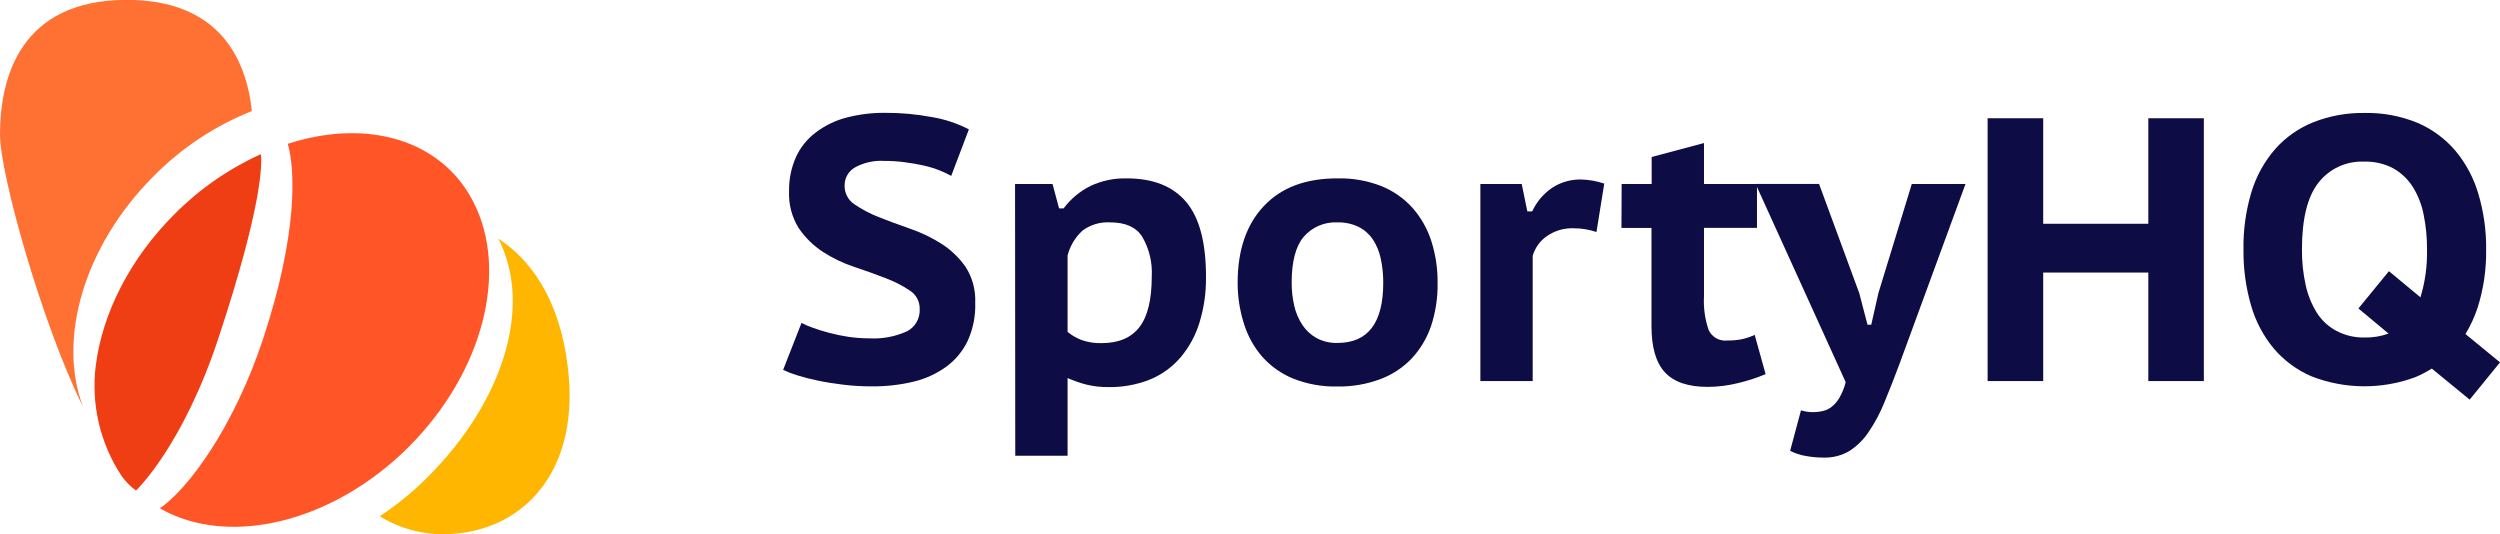
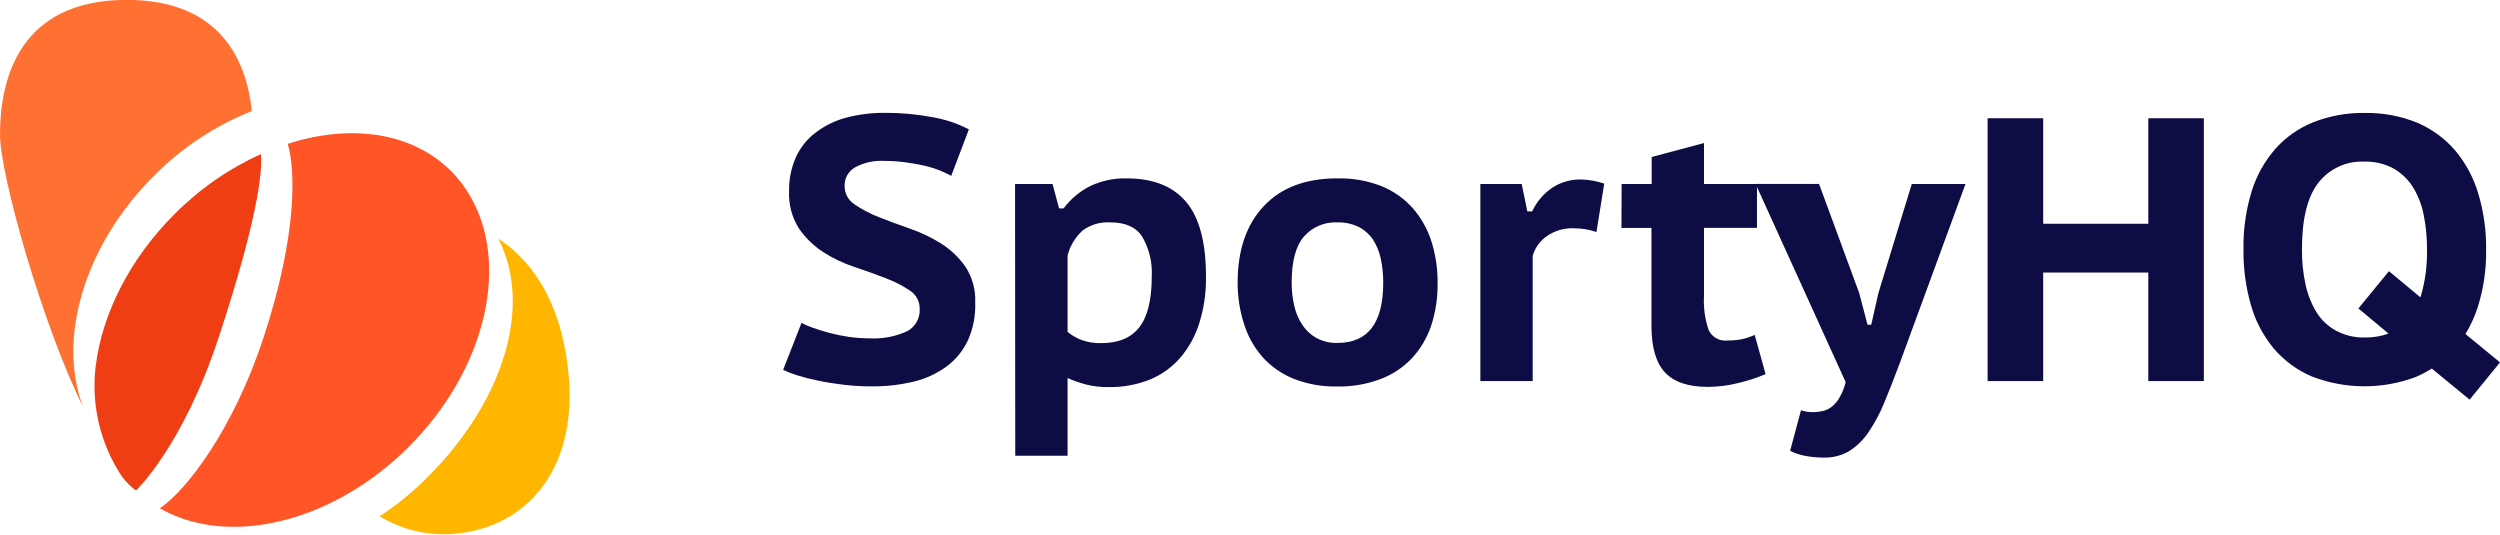
- <svg xmlns="http://www.w3.org/2000/svg">
+ <svg xmlns="http://www.w3.org/2000/svg" viewBox="0 0 382.22 81.66">
  <g id="Layer_2" data-name="Layer 2">
    <g id="Layer_1-2" data-name="Layer 1">
      <path d="M23.51,26.91a43.91,43.91,0,0,1,15-9.93c-.86-8-5-17-19.15-17C3,0,0,12,0,20.57c0,6.15,6.51,29.17,12.68,41.59C8.78,51.87,12.77,37.65,23.51,26.91Z" style="fill:#FF7133" />
      <path d="M33.42,51.63c6.73-20.39,6.65-26.6,6.46-28.06a44.44,44.44,0,0,0-13.23,9.2c-6.9,6.9-11,15.25-12,23.06a25,25,0,0,0,3.94,16.94A10.11,10.11,0,0,0,20.79,75S27.92,68.29,33.42,51.63Z" style="fill:#EF3D14" />
      <path d="M76.19,36.49c5.34,10.38.69,25-10.8,36.44a45.79,45.79,0,0,1-7.34,6,0,0,0,0,0,0,0A18.61,18.61,0,0,0,69.6,81.59c10.64-.91,18.59-9.51,17.36-24C86.12,47.81,82.38,40.52,76.19,36.49Z" style="fill:#FFB600" />
      <path d="M72.39,30.92A18.84,18.84,0,0,0,69,26.19c-6.05-6.05-15.51-7.27-25-4.2,1.13,3.92,1.56,13.66-3.76,29.78-4.53,13.71-11.6,23.1-15.8,25.94,8.33,4.8,20.26,3.4,30.75-3.45a45.63,45.63,0,0,0,7.36-6C74,56.77,77.74,41.3,72.39,30.92Z" style="fill:#FF5527" />
      <path d="M140.61,47.24a3.25,3.25,0,0,0-1.49-2.81,18.26,18.26,0,0,0-3.71-1.9q-2.21-.86-4.79-1.72a20.93,20.93,0,0,1-4.79-2.29,13.15,13.15,0,0,1-3.7-3.62,9.82,9.82,0,0,1-1.49-5.68A12.21,12.21,0,0,1,121.7,24a9.76,9.76,0,0,1,3-3.73A13.21,13.21,0,0,1,129.33,18a22.61,22.61,0,0,1,6-.75,38,38,0,0,1,7.2.66,19,19,0,0,1,5.6,1.87l-2.7,7.11a15.51,15.51,0,0,0-1.75-.83,16.87,16.87,0,0,0-2.44-.75c-.92-.2-1.9-.38-2.93-.51a23.37,23.37,0,0,0-3.15-.2,8.26,8.26,0,0,0-4.45,1,3.13,3.13,0,0,0-1.58,2.79,3.34,3.34,0,0,0,1.49,2.84,18.93,18.93,0,0,0,3.7,1.95c1.48.59,3.07,1.18,4.8,1.78a23,23,0,0,1,4.79,2.29,13.24,13.24,0,0,1,3.7,3.53,9.33,9.33,0,0,1,1.49,5.45A13.15,13.15,0,0,1,148,52a10.52,10.52,0,0,1-3.24,4,14.1,14.1,0,0,1-5,2.33,26.4,26.4,0,0,1-6.43.74,34.94,34.94,0,0,1-4.45-.26q-2.09-.25-3.87-.63a31.36,31.36,0,0,1-3.13-.8,15.77,15.77,0,0,1-2.15-.83l2.81-7.18a13.35,13.35,0,0,0,1.75.75c.75.27,1.58.53,2.5.77a26.43,26.43,0,0,0,2.95.61,22.71,22.71,0,0,0,3.19.23,12.32,12.32,0,0,0,5.77-1.09A3.62,3.62,0,0,0,140.61,47.24Z" style="fill:#0d0c44" />
      <path d="M155.19,28.13h5.73l1,3.73h.69a11.6,11.6,0,0,1,4.13-3.44,12.38,12.38,0,0,1,5.51-1.15q6.09,0,9.13,3.64t3,11.57a22.53,22.53,0,0,1-1,6.85,15.08,15.08,0,0,1-2.87,5.29A12.41,12.41,0,0,1,175.88,58a16.42,16.42,0,0,1-6.4,1.18,13.48,13.48,0,0,1-3.39-.38,19.21,19.21,0,0,1-2.87-1V69.68h-8ZM169.76,34a6.44,6.44,0,0,0-4.24,1.24,7.79,7.79,0,0,0-2.3,3.81V50.74A7.52,7.52,0,0,0,165.4,52a8.53,8.53,0,0,0,3,.46c2.6,0,4.54-.81,5.8-2.44s1.89-4.21,1.89-7.77a10.85,10.85,0,0,0-1.46-6.06C173.69,34.72,172.06,34,169.76,34Z" style="fill:#0d0c44" />
      <path d="M189.22,43.22q0-7.45,4-11.71t11.3-4.24a17.34,17.34,0,0,1,6.72,1.2A12.88,12.88,0,0,1,216,31.83a14.32,14.32,0,0,1,2.84,5.05,20.36,20.36,0,0,1,.95,6.34,20,20,0,0,1-1,6.63,13.84,13.84,0,0,1-3,5A12.81,12.81,0,0,1,210.94,58a17.86,17.86,0,0,1-6.46,1.09,17.27,17.27,0,0,1-6.77-1.21A12.86,12.86,0,0,1,193,54.56a14,14,0,0,1-2.81-5.05A20.48,20.48,0,0,1,189.22,43.22Zm8.26,0a15.59,15.59,0,0,0,.4,3.56,8.77,8.77,0,0,0,1.24,2.9,6.29,6.29,0,0,0,2.15,2,6.4,6.4,0,0,0,3.21.75q7,0,7-9.19a17.1,17.1,0,0,0-.38-3.7,8.6,8.6,0,0,0-1.2-2.93,5.85,5.85,0,0,0-2.18-1.92,7.06,7.06,0,0,0-3.25-.69,6.39,6.39,0,0,0-5.13,2.18Q197.48,38.35,197.48,43.22Z" style="fill:#0d0c44" />
      <path d="M244.08,35.47a10.83,10.83,0,0,0-3.44-.57,6.79,6.79,0,0,0-4.16,1.21,5.53,5.53,0,0,0-2.15,3V58.26h-8V28.13h6.32l.86,4.19h.74a8.87,8.87,0,0,1,3.07-3.62,7.84,7.84,0,0,1,4.39-1.26,12.06,12.06,0,0,1,3.56.63Z" style="fill:#0d0c44" />
      <path d="M247.93,28.13h4.59V24l8-2.13v6.26h8.1v6.71h-8.1V45.29a13.49,13.49,0,0,0,.72,5.19,2.8,2.8,0,0,0,2.84,1.58,10.93,10.93,0,0,0,2.24-.2,9.76,9.76,0,0,0,1.95-.66l1.67,6a26.16,26.16,0,0,1-4.22,1.37,19.36,19.36,0,0,1-4.62.58q-4.49,0-6.54-2.21c-1.38-1.47-2.07-3.84-2.07-7.09v-15h-4.59Z" style="fill:#0d0c44" />
      <path d="M284.26,44.83l1.26,4.82h.57l1.09-4.82,5.11-16.7h8.21l-10,27.26c-.84,2.26-1.63,4.28-2.38,6.08a23.87,23.87,0,0,1-2.44,4.59,10,10,0,0,1-2.95,2.9,7.28,7.28,0,0,1-3.88,1,15.3,15.3,0,0,1-2.84-.26,8,8,0,0,1-2.32-.78l1.66-6.19a5.66,5.66,0,0,0,1.78.28,6.58,6.58,0,0,0,1.55-.17,3.39,3.39,0,0,0,1.38-.66,4.83,4.83,0,0,0,1.17-1.38,8.9,8.9,0,0,0,.95-2.38l-13.77-30.3h9.7Z" style="fill:#0d0c44" />
      <path d="M328.45,41.67H312.38V58.26h-8.5V18.08h8.5V34.21h16.07V18.08h8.49V58.26h-8.49Z" style="fill:#0d0c44" />
      <path d="M382.22,55.4l-5.28-4.33A19.92,19.92,0,0,0,378.81,47a28.1,28.1,0,0,0,1.29-8.84,28.7,28.7,0,0,0-1.18-8.49,18.29,18.29,0,0,0-3.5-6.6,15.76,15.76,0,0,0-5.79-4.28,20.21,20.21,0,0,0-8.12-1.52,20.48,20.48,0,0,0-7.81,1.41,15.47,15.47,0,0,0-5.82,4.07,18,18,0,0,0-3.65,6.57A28.77,28.77,0,0,0,343,38.17a29.52,29.52,0,0,0,1.15,8.5,18.1,18.1,0,0,0,3.47,6.6,15.73,15.73,0,0,0,5.79,4.27,22.3,22.3,0,0,0,15.87.12,17,17,0,0,0,2.51-1.31l5.79,4.75Zm-20.71-3.8a8.87,8.87,0,0,1-4.28-1,8,8,0,0,1-3-2.76,13.33,13.33,0,0,1-1.72-4.25,24.19,24.19,0,0,1-.57-5.45q0-7,2.52-10.21a8.41,8.41,0,0,1,7-3.22,8.93,8.93,0,0,1,4.39,1,8.34,8.34,0,0,1,3,2.81,12.4,12.4,0,0,1,1.69,4.27,25.73,25.73,0,0,1,.52,5.34,23.64,23.64,0,0,1-1,7.33l-4.82-4-4.67,5.7L365.18,51A10.13,10.13,0,0,1,361.51,51.6Z" style="fill:#0d0c44" />
    </g>
  </g>
</svg>
